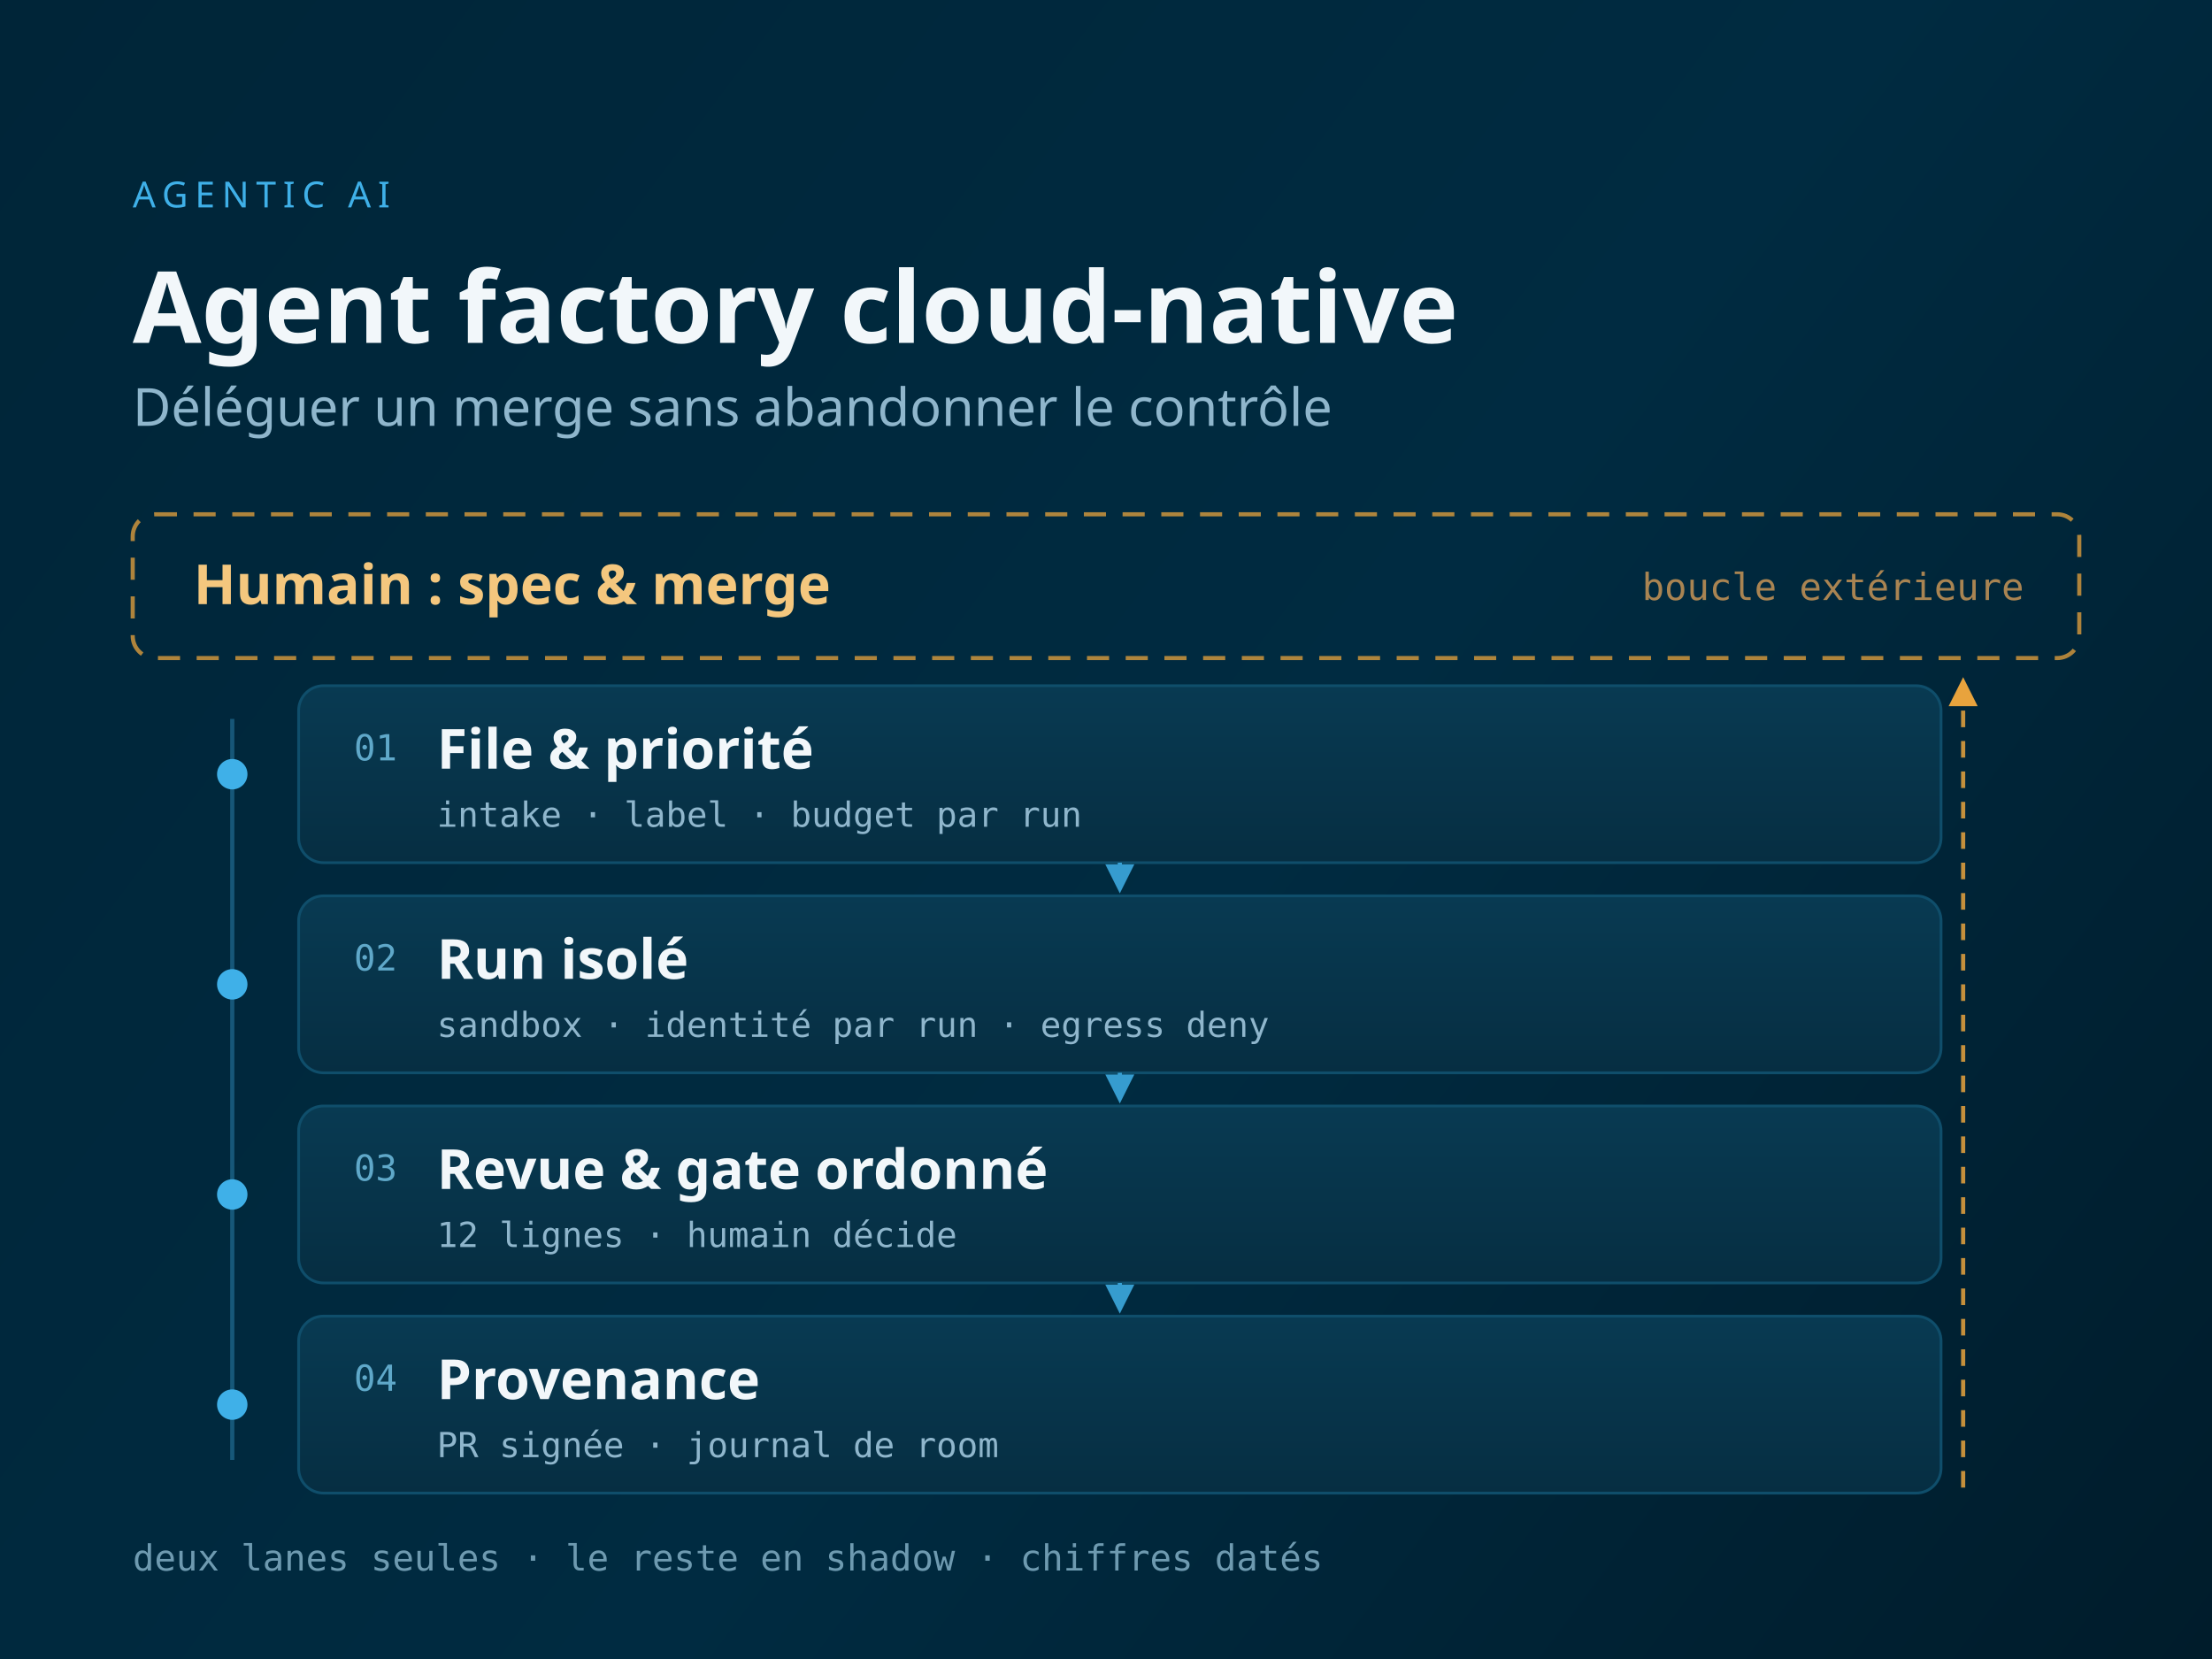
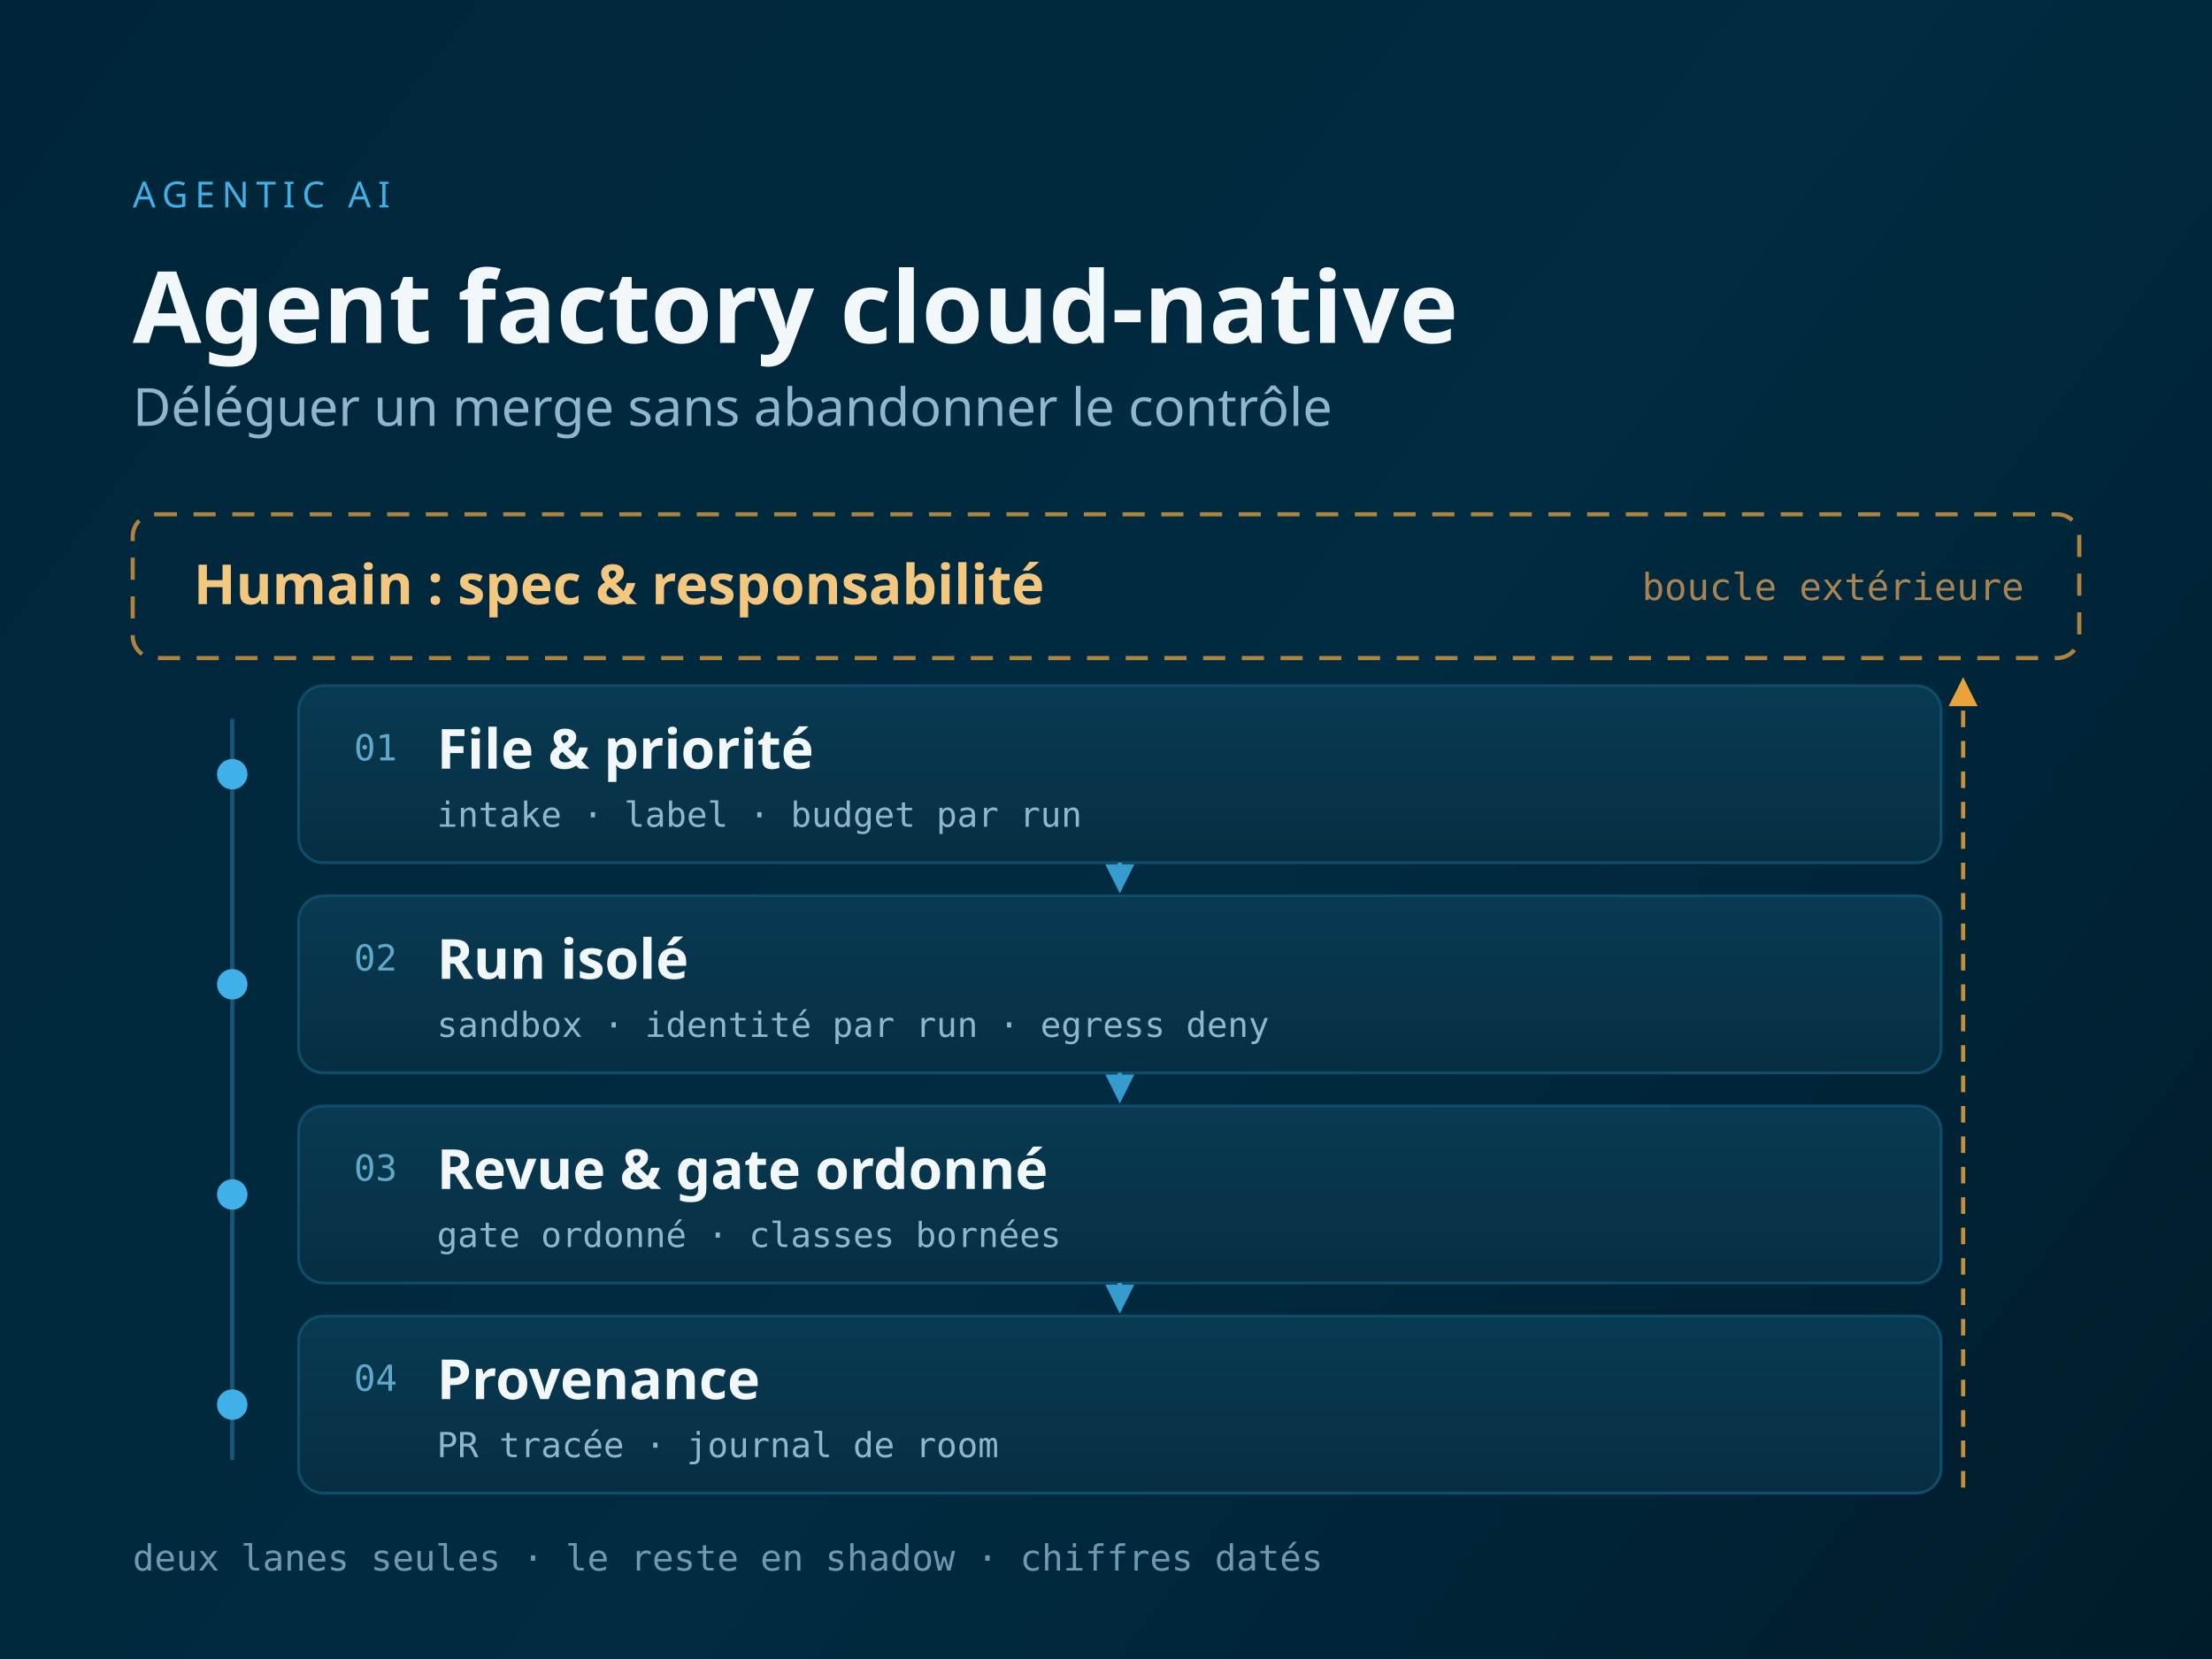
<svg xmlns="http://www.w3.org/2000/svg" width="1600" height="1200" viewBox="0 0 1600 1200">
  <defs>
    <linearGradient id="bg" x1="0" y1="0" x2="1600" y2="1200" gradientUnits="userSpaceOnUse">
      <stop offset="0" stop-color="#002538" />
      <stop offset="0.55" stop-color="#002B41" />
      <stop offset="1" stop-color="#001C2B" />
    </linearGradient>
    <linearGradient id="card" x1="0" y1="0" x2="0" y2="1">
      <stop offset="0" stop-color="#083A52" />
      <stop offset="1" stop-color="#062E42" />
    </linearGradient>
    <marker id="arrow" viewBox="0 0 10 10" refX="8" refY="5" markerWidth="7" markerHeight="7" orient="auto-start-reverse">
      <path d="M 0 0 L 10 5 L 0 10 z" fill="#E8A33D" />
    </marker>
    <marker id="arrowBlue" viewBox="0 0 10 10" refX="8" refY="5" markerWidth="7" markerHeight="7" orient="auto-start-reverse">
      <path d="M 0 0 L 10 5 L 0 10 z" fill="#3FB0E8" />
    </marker>
  </defs>
  <rect width="1600" height="1200" fill="url(#bg)" />
  <text x="96" y="150" font-family="Noto Sans" font-size="26" font-weight="500" letter-spacing="5" fill="#3FB0E8">AGENTIC AI</text>
  <text x="96" y="248" font-family="Noto Sans" font-size="72" font-weight="700" fill="#F2F7FA">Agent factory cloud-native</text>
  <text x="96" y="308" font-family="Noto Sans" font-size="38" font-weight="400" fill="#8FB6CC">Déléguer un merge sans abandonner le contrôle</text>
  <rect x="96" y="372" width="1408" height="104" rx="16" fill="none" stroke="#E8A33D" stroke-opacity="0.75" stroke-width="3" stroke-dasharray="16 12" />
-   <text x="140" y="437" font-family="Noto Sans" font-size="40" font-weight="600" fill="#F4C77E">Humain : spec &amp; merge</text>
+   <text x="140" y="437" font-family="Noto Sans" font-size="40" font-weight="600" fill="#F4C77E">Humain : spec &amp; responsabilité</text>
  <text x="1464" y="434" text-anchor="end" font-family="DejaVu Sans Mono" font-size="27" fill="#A98452">boucle extérieure</text>
  <path d="M 1420 1076 L 1420 494" fill="none" stroke="#E8A33D" stroke-opacity="0.85" stroke-width="3" stroke-dasharray="12 10" marker-end="url(#arrow)" />
  <line x1="168" y1="520" x2="168" y2="1056" stroke="#3FB0E8" stroke-opacity="0.35" stroke-width="3" />
  <rect x="216" y="496" width="1188" height="128" rx="18" fill="url(#card)" stroke="#0F4E6B" stroke-width="2" />
  <circle cx="168" cy="560" r="11" fill="#3FB0E8" />
  <text x="256" y="550" font-family="DejaVu Sans Mono" font-size="26" fill="#5FA8C9">01</text>
  <text x="316" y="556" font-family="Noto Sans" font-size="40" font-weight="600" fill="#F2F7FA">File &amp; priorité</text>
  <text x="316" y="598" font-family="DejaVu Sans Mono" font-size="25" fill="#8FB6CC">intake · label · budget par run</text>
  <rect x="216" y="648" width="1188" height="128" rx="18" fill="url(#card)" stroke="#0F4E6B" stroke-width="2" />
  <circle cx="168" cy="712" r="11" fill="#3FB0E8" />
  <text x="256" y="702" font-family="DejaVu Sans Mono" font-size="26" fill="#5FA8C9">02</text>
  <text x="316" y="708" font-family="Noto Sans" font-size="40" font-weight="600" fill="#F2F7FA">Run isolé</text>
  <text x="316" y="750" font-family="DejaVu Sans Mono" font-size="25" fill="#8FB6CC">sandbox · identité par run · egress deny</text>
  <rect x="216" y="800" width="1188" height="128" rx="18" fill="url(#card)" stroke="#0F4E6B" stroke-width="2" />
  <circle cx="168" cy="864" r="11" fill="#3FB0E8" />
  <text x="256" y="854" font-family="DejaVu Sans Mono" font-size="26" fill="#5FA8C9">03</text>
  <text x="316" y="860" font-family="Noto Sans" font-size="40" font-weight="600" fill="#F2F7FA">Revue &amp; gate ordonné</text>
-   <text x="316" y="902" font-family="DejaVu Sans Mono" font-size="25" fill="#8FB6CC">12 lignes · humain décide</text>
+   <text x="316" y="902" font-family="DejaVu Sans Mono" font-size="25" fill="#8FB6CC">gate ordonné · classes bornées</text>
  <rect x="216" y="952" width="1188" height="128" rx="18" fill="url(#card)" stroke="#0F4E6B" stroke-width="2" />
  <circle cx="168" cy="1016" r="11" fill="#3FB0E8" />
  <text x="256" y="1006" font-family="DejaVu Sans Mono" font-size="26" fill="#5FA8C9">04</text>
  <text x="316" y="1012" font-family="Noto Sans" font-size="40" font-weight="600" fill="#F2F7FA">Provenance</text>
-   <text x="316" y="1054" font-family="DejaVu Sans Mono" font-size="25" fill="#8FB6CC">PR signée · journal de room</text>
+   <text x="316" y="1054" font-family="DejaVu Sans Mono" font-size="25" fill="#8FB6CC">PR tracée · journal de room</text>
  <g stroke="#3FB0E8" stroke-width="3" opacity="0.85">
    <path d="M 810 624 L 810 642" marker-end="url(#arrowBlue)" />
    <path d="M 810 776 L 810 794" marker-end="url(#arrowBlue)" />
    <path d="M 810 928 L 810 946" marker-end="url(#arrowBlue)" />
  </g>
  <text x="96" y="1136" font-family="DejaVu Sans Mono" font-size="26" fill="#6E9AB0">deux lanes seules · le reste en shadow · chiffres datés</text>
</svg>
